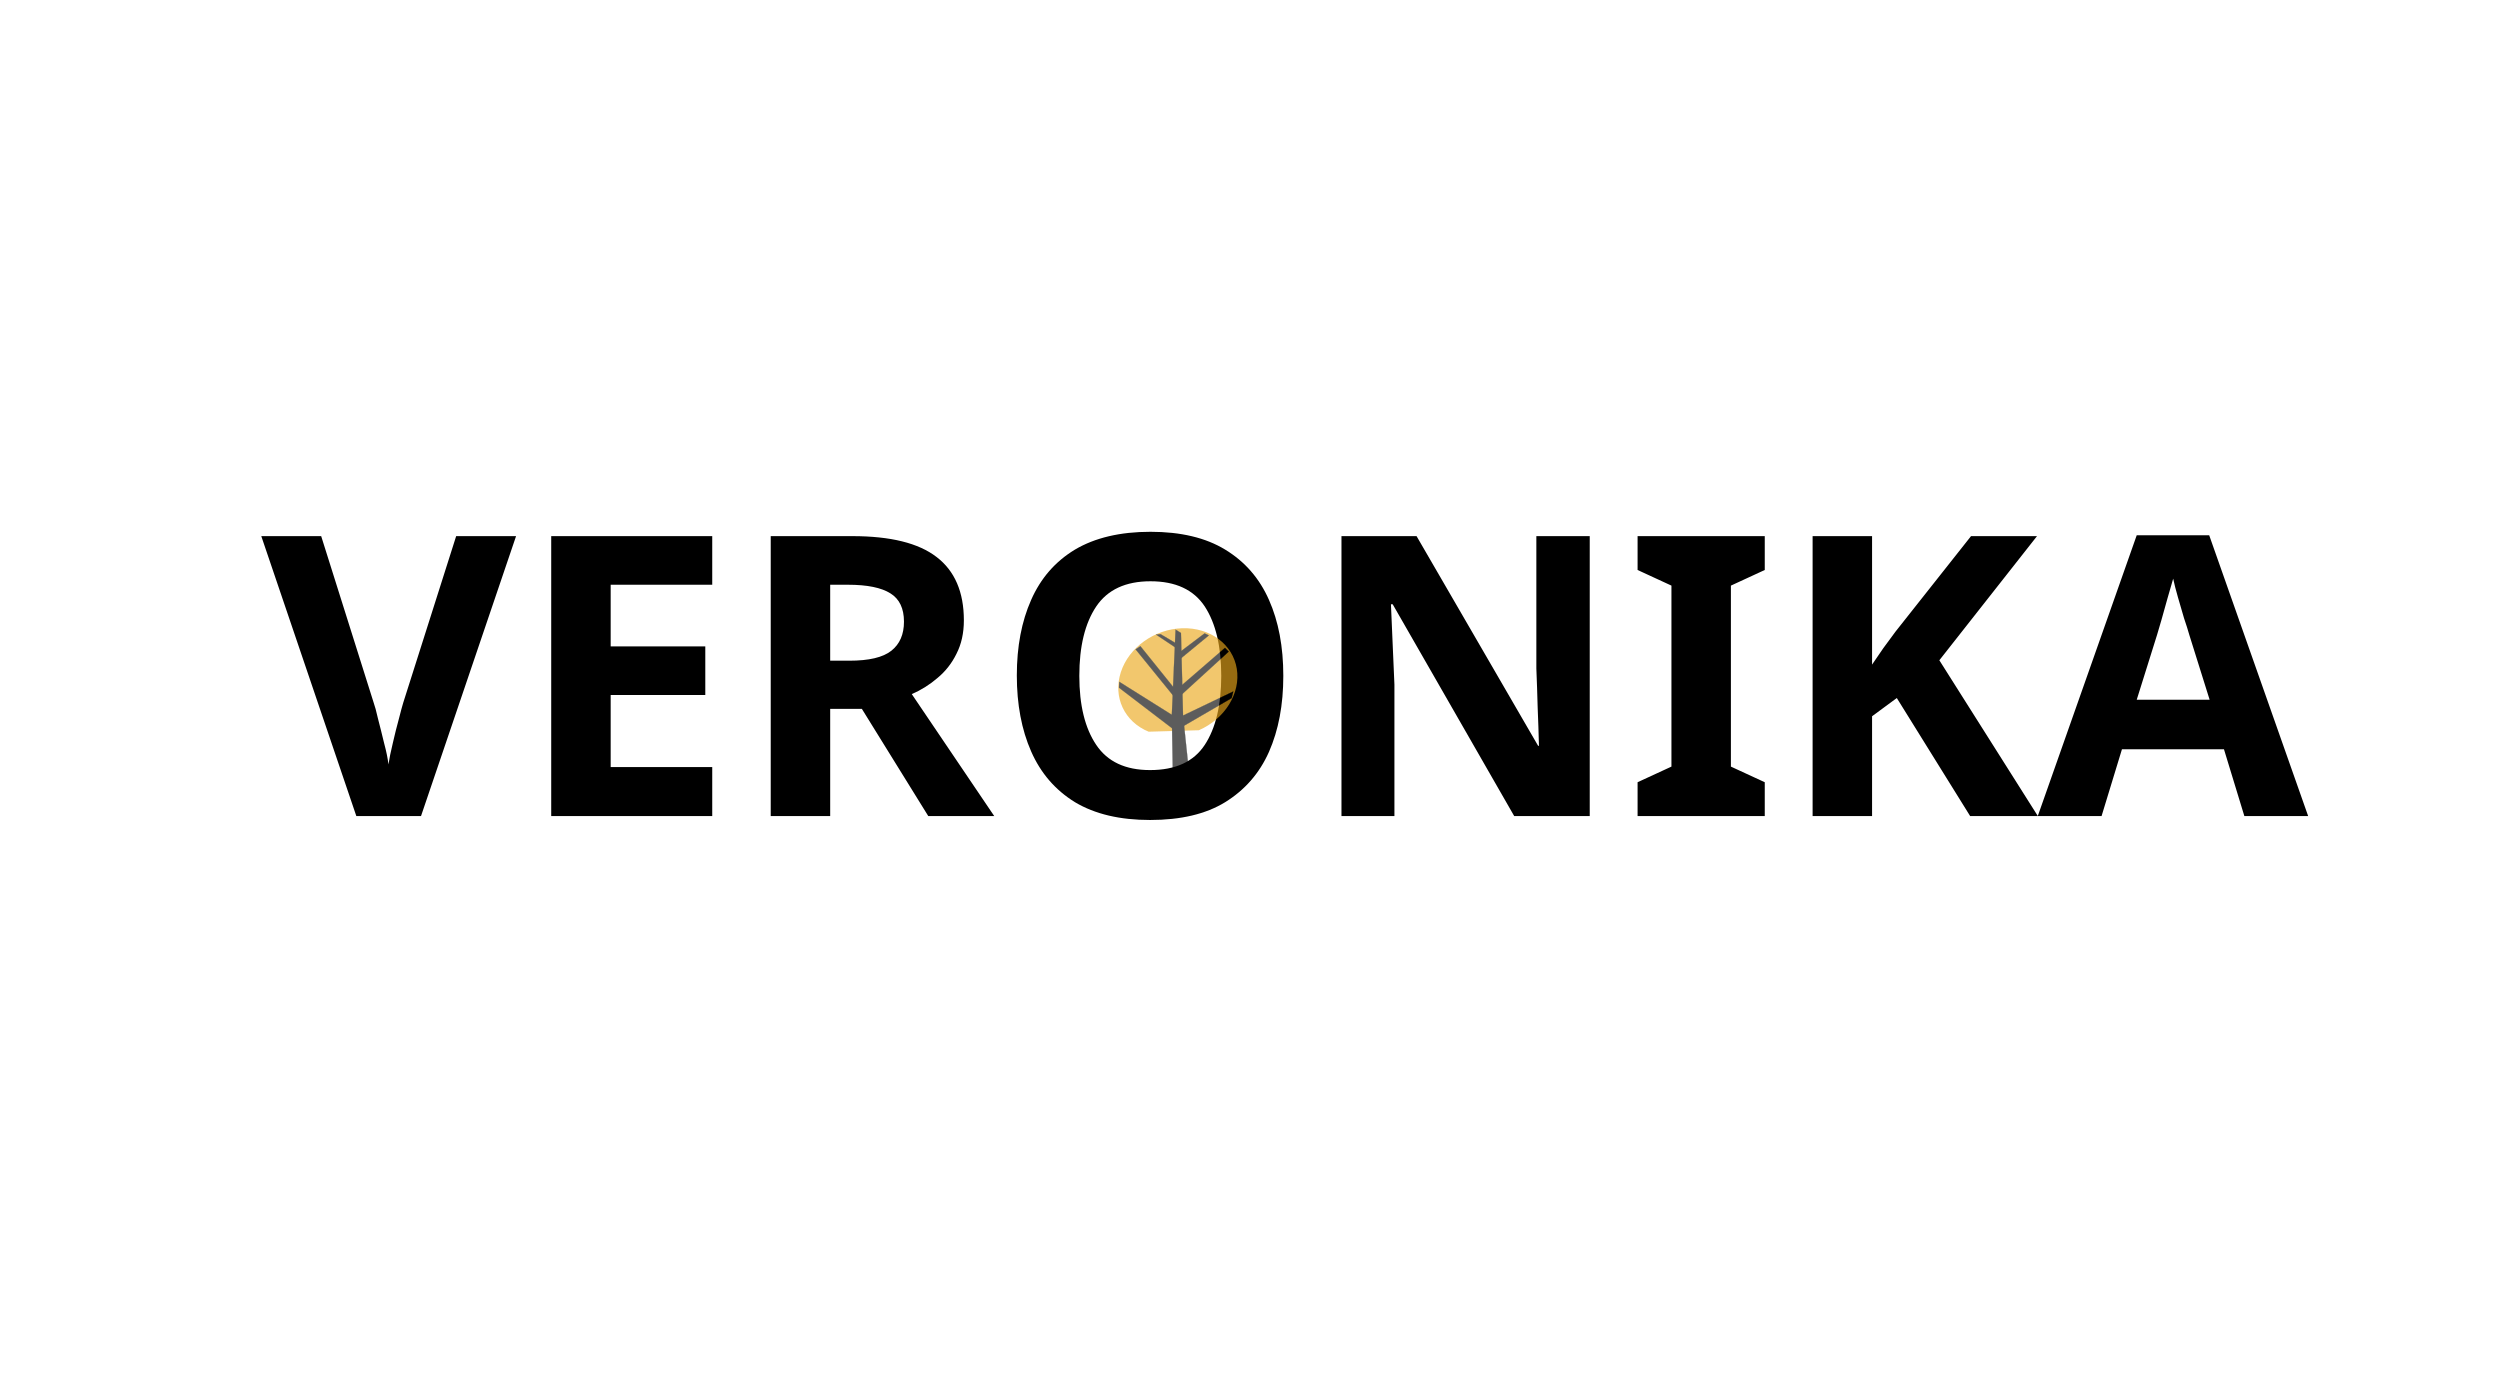
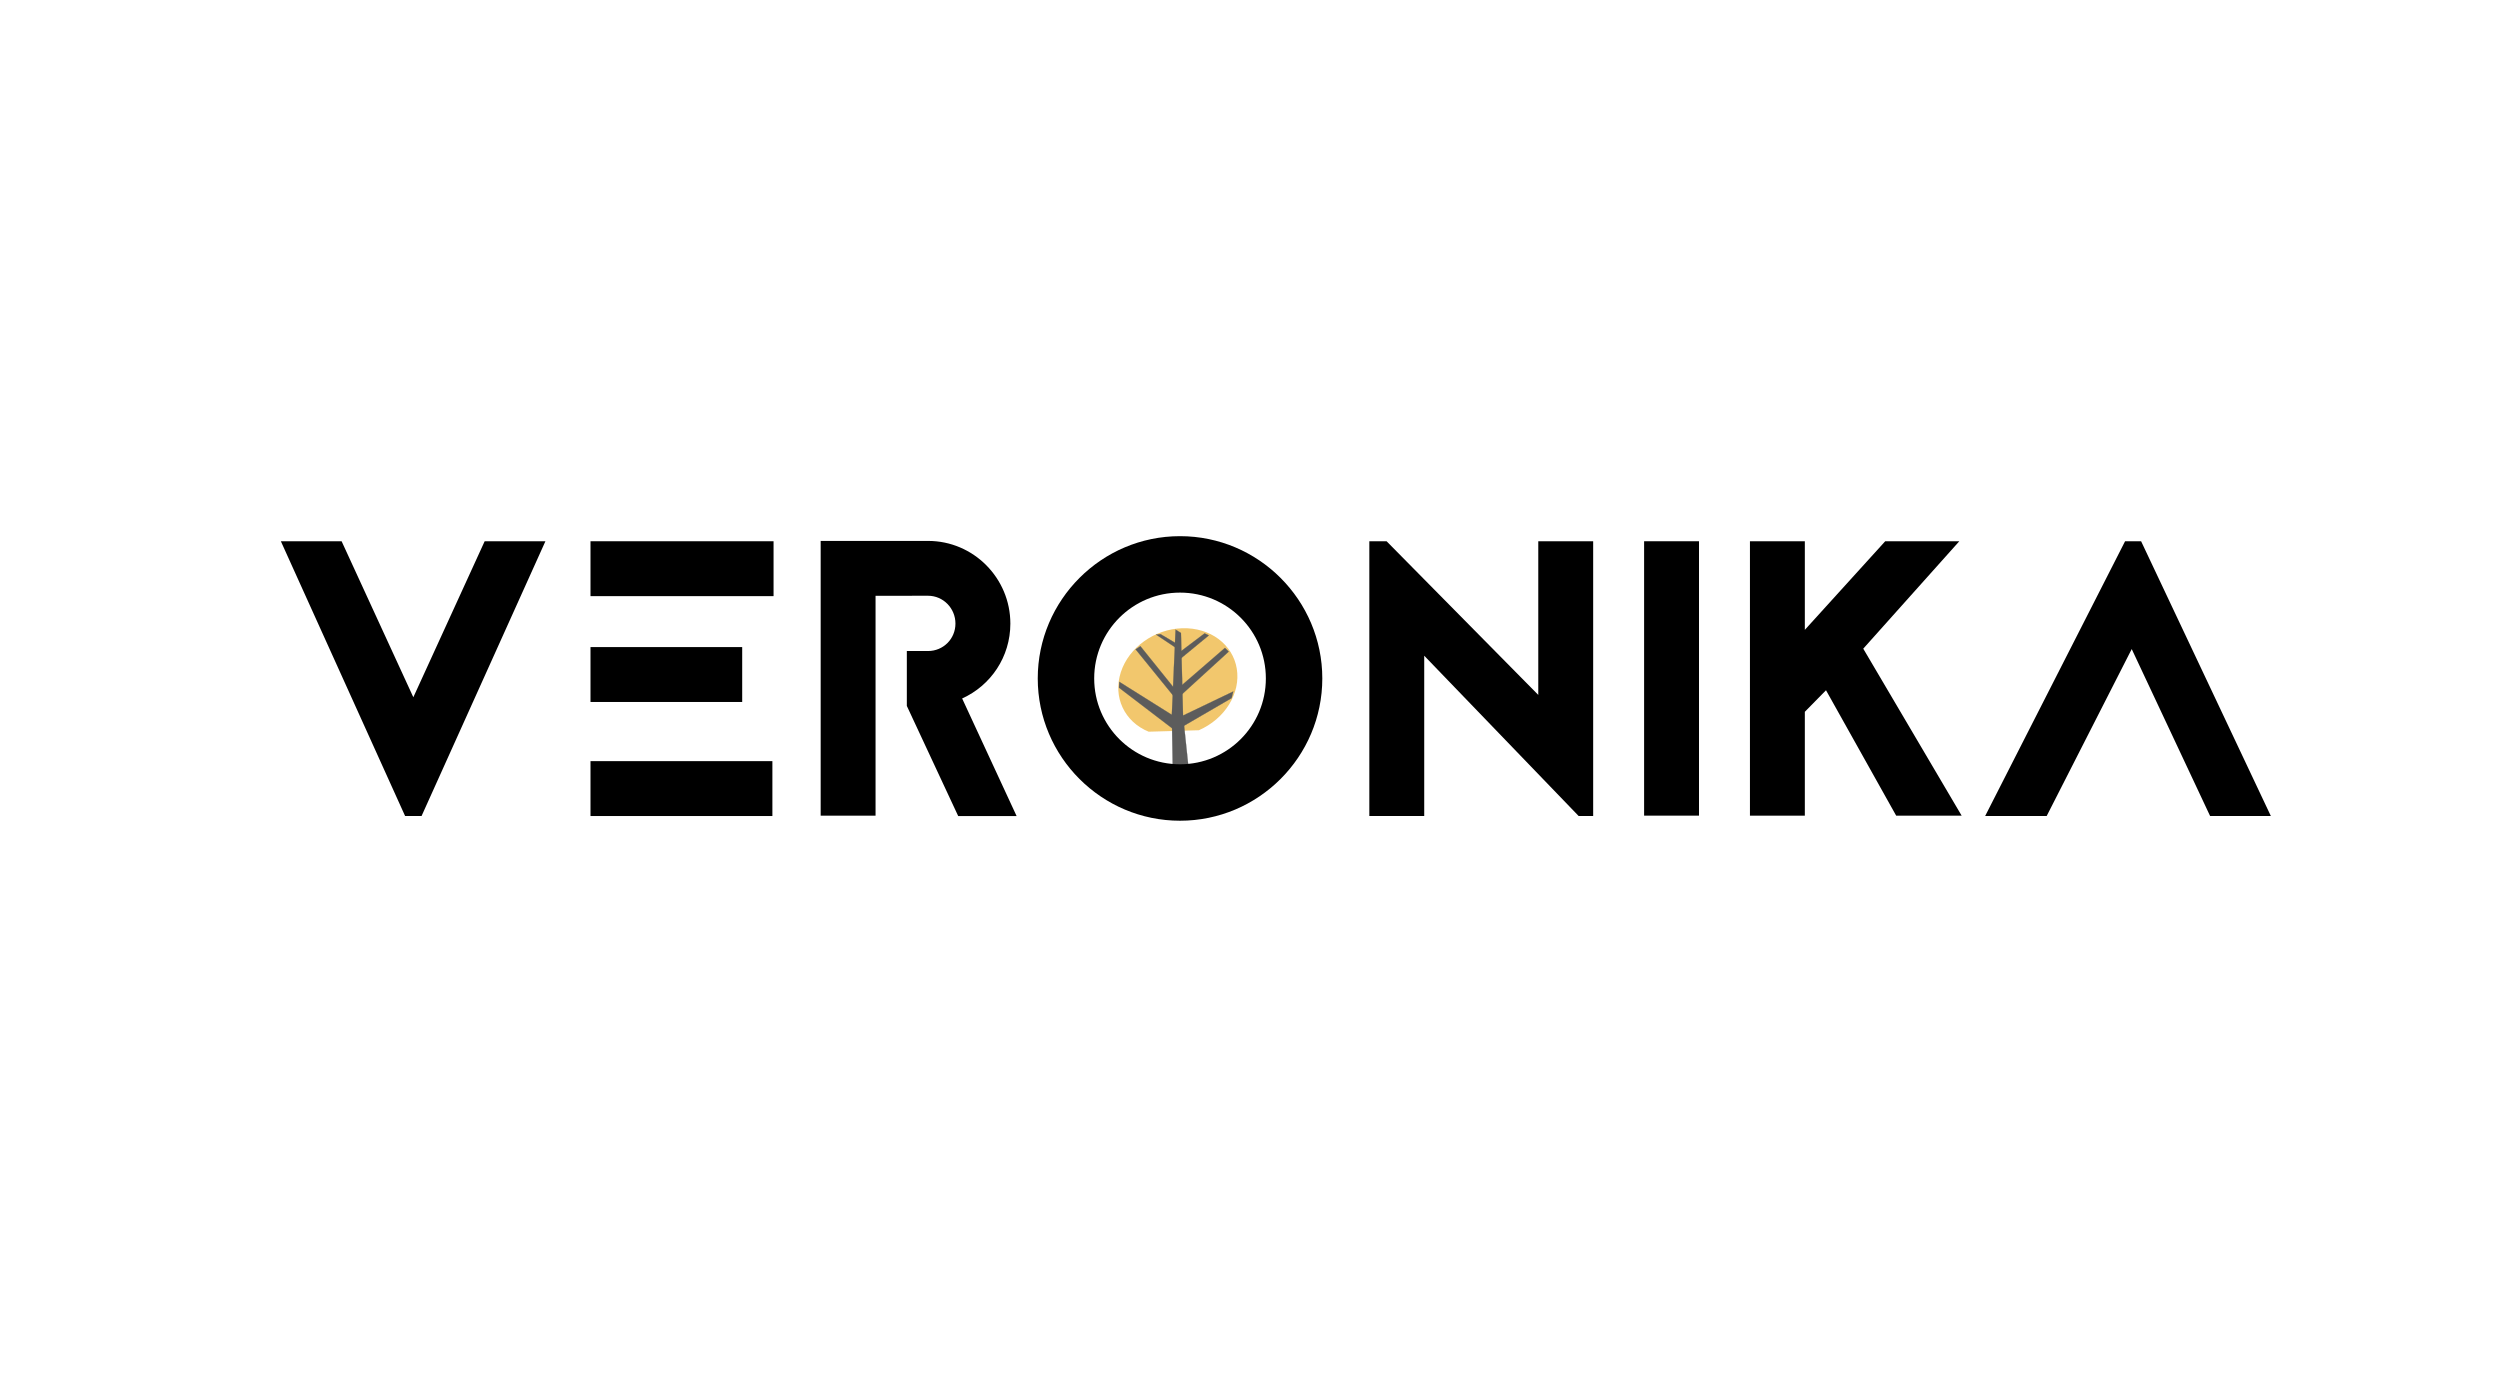
- <svg xmlns="http://www.w3.org/2000/svg" id="svg4866" version="1.1" viewBox="0 0 90 50" height="50mm" width="90mm">
+ <svg xmlns="http://www.w3.org/2000/svg" width="90mm" height="50mm" viewBox="0 0 90 50" version="1.1" id="svg4866">
  <defs id="defs4860" />
  <g id="layer1">
-     <g id="g8950" transform="matrix(0.5036231,0,0,0.5036231,20.48554,8.06994)" style="opacity:1" />
-     <text id="text8026-6-3-6" y="27.776" x="-33.475" style="font-style:normal;font-variant:normal;font-weight:bold;font-stretch:normal;font-size:6.161px;line-height:1.25;font-family:sans-serif;-inkscape-font-specification:'sans-serif Bold';letter-spacing:0px;word-spacing:0px;fill:#000000;fill-opacity:1;stroke:none;stroke-width:0.154" xml:space="preserve">
-       <tspan style="font-style:normal;font-variant:normal;font-weight:normal;font-stretch:normal;font-size:14.787px;font-family:'Jaapokki subtract';-inkscape-font-specification:'Jaapokki subtract';stroke-width:0.154" y="27.776" x="-33.475" id="tspan8024-6-5-7" />
+     <g style="opacity:1" transform="matrix(0.5036231,0,0,0.5036231,20.48554,8.06994)" id="g8950" />
+     <text xml:space="preserve" style="font-style:normal;font-variant:normal;font-weight:bold;font-stretch:normal;font-size:6.161px;line-height:1.25;font-family:sans-serif;-inkscape-font-specification:'sans-serif Bold';letter-spacing:0px;word-spacing:0px;fill:#000000;fill-opacity:1;stroke:none;stroke-width:0.154" x="-33.475" y="27.776" id="text8026-6-3-6">
+       <tspan id="tspan8024-6-5-7" x="-33.475" y="27.776" style="font-style:normal;font-variant:normal;font-weight:normal;font-stretch:normal;font-size:14.787px;font-family:'Jaapokki subtract';-inkscape-font-specification:'Jaapokki subtract';stroke-width:0.154" />
    </text>
-     <text id="text3052-2-96-1-0-4-3-1" y="29.377" x="9.405" style="font-style:normal;font-variant:normal;font-weight:bold;font-stretch:normal;font-size:16.933px;line-height:1.25;font-family:'Jaapokki subtract';-inkscape-font-specification:'Jaapokki subtract, Bold';font-variant-ligatures:normal;font-variant-caps:normal;font-variant-numeric:normal;font-variant-east-asian:normal;stroke-width:0.265" xml:space="preserve">
-       <tspan style="font-style:normal;font-variant:normal;font-weight:bold;font-stretch:normal;font-size:14.111px;font-family:'Jaapokki subtract';-inkscape-font-specification:'Jaapokki subtract, Bold';font-variant-ligatures:normal;font-variant-caps:normal;font-variant-numeric:normal;font-variant-east-asian:normal;stroke-width:0.265" y="29.377" x="9.405" id="tspan3050-5-02-1-3-0-9-9">VERONIKA</tspan>
-     </text>
-     <g transform="matrix(0.02795428,0,0,0.02795428,31.78533,21.6446)" id="g1887-4" style="opacity:0.639">
-       <path transform="rotate(66.41204)" d="m 290.916,-246.395 a 67.619,78.31 0 0 1 -84.629,2.139 67.619,78.31 0 0 1 -20.12,-95.223 67.619,78.31 0 0 1 75.919,-43.358 67.619,78.31 0 0 1 52.984,76.454" id="path1684-0-78" style="opacity:1;fill:#eaa81b;fill-opacity:1;stroke-width:0.265" />
-       <path id="path1678-2-4" d="m 376.864,36.555 6.949,4.276 2.673,106.373 9.622,91.406 -22.451,3.742 -1.604,-96.217 z" style="fill:#000000;fill-opacity:1;stroke:#000000;stroke-width:0.265px;stroke-linecap:butt;stroke-linejoin:miter;stroke-opacity:1" />
-       <path id="path1686-3-50" d="m 383.813,64.351 30.469,-22.985 5.345,2.673 -36.349,29.934 z" style="fill:#000000;fill-opacity:1;stroke:#000000;stroke-width:0.265px;stroke-linecap:butt;stroke-linejoin:miter;stroke-opacity:1" />
-       <path id="path1688-7-36" d="m 384.882,108.183 55.592,-48.109 4.811,4.811 -61.472,56.127 z" style="fill:#000000;fill-opacity:1;stroke:#000000;stroke-width:0.265px;stroke-linecap:butt;stroke-linejoin:miter;stroke-opacity:1" />
-       <path id="path1690-5-1" d="m 386.486,147.205 64.679,-31.003 -2.138,8.553 -62.541,36.349 z" style="fill:#000000;fill-opacity:1;stroke:#000000;stroke-width:0.265px;stroke-linecap:butt;stroke-linejoin:miter;stroke-opacity:1" />
-       <path id="path1692-9-06" d="m 377.399,54.195 -19.778,-11.76 -5.88,0.535 32.072,21.382 z" style="fill:#000000;fill-opacity:1;stroke:#000000;stroke-width:0.265px;stroke-linecap:butt;stroke-linejoin:miter;stroke-opacity:1" />
-       <path id="path1694-2-3" d="m 374.65,111.441 -43.074,-53.543 -6.153,4.059 51.014,62.821 z" style="fill:#000000;fill-opacity:1;stroke:#000000;stroke-width:0.274px;stroke-linecap:butt;stroke-linejoin:miter;stroke-opacity:1" />
-       <path id="path1696-2-2" d="m 373.963,147.454 -69.548,-43.656 -0.378,7.56 69.737,53.295 z" style="fill:#000000;fill-opacity:1;stroke:#000000;stroke-width:0.265px;stroke-linecap:butt;stroke-linejoin:miter;stroke-opacity:1" />
+     <g style="font-style:normal;font-variant:normal;font-weight:bold;font-stretch:normal;font-size:16.933px;line-height:1.25;font-family:'Jaapokki subtract';-inkscape-font-specification:'Jaapokki subtract, Bold';font-variant-ligatures:normal;font-variant-caps:normal;font-variant-numeric:normal;font-variant-east-asian:normal;stroke-width:0.265" id="text3052-2-96-1-0-4-3-1" aria-label="VERONIKA">
+       <path id="path31747" style="font-style:normal;font-variant:normal;font-weight:bold;font-stretch:normal;font-size:14.111px;font-family:'Jaapokki subtract';-inkscape-font-specification:'Jaapokki subtract, Bold';font-variant-ligatures:normal;font-variant-caps:normal;font-variant-numeric:normal;font-variant-east-asian:normal;stroke-width:0.265" d="m 15.176,29.377 4.459,-9.892 h -2.187 l -2.568,5.616 -2.582,-5.616 h -2.187 l 4.473,9.892 z" />
+       <path id="path31749" style="font-style:normal;font-variant:normal;font-weight:bold;font-stretch:normal;font-size:14.111px;font-family:'Jaapokki subtract';-inkscape-font-specification:'Jaapokki subtract, Bold';font-variant-ligatures:normal;font-variant-caps:normal;font-variant-numeric:normal;font-variant-east-asian:normal;stroke-width:0.265" d="m 27.848,19.485 h -6.59 v 1.976 h 6.59 z m -6.59,5.786 h 5.461 v -1.976 h -5.461 z m 0,4.106 h 6.548 v -1.976 h -6.548 z" />
+       <path id="path31751" style="font-style:normal;font-variant:normal;font-weight:bold;font-stretch:normal;font-size:14.111px;font-family:'Jaapokki subtract';-inkscape-font-specification:'Jaapokki subtract, Bold';font-variant-ligatures:normal;font-variant-caps:normal;font-variant-numeric:normal;font-variant-east-asian:normal;stroke-width:0.265" d="m 33.408,21.447 c 0.55,0 0.988,0.452 0.988,1.002 0,0.55 -0.437,0.988 -0.988,0.988 h -0.762 v 1.976 l 1.849,3.965 h 2.103 l -1.961,-4.233 c 1.03,-0.466 1.736,-1.496 1.736,-2.695 0,-1.637 -1.326,-2.977 -2.963,-2.977 h -3.866 v 9.892 h 1.976 v -7.916 z" />
+       <path id="path31753" style="font-style:normal;font-variant:normal;font-weight:bold;font-stretch:normal;font-size:14.111px;font-family:'Jaapokki subtract';-inkscape-font-specification:'Jaapokki subtract, Bold';font-variant-ligatures:normal;font-variant-caps:normal;font-variant-numeric:normal;font-variant-east-asian:normal;stroke-width:0.265" d="m 42.481,19.302 c -2.822,0 -5.122,2.3 -5.122,5.122 0,2.822 2.3,5.122 5.122,5.122 2.822,0 5.122,-2.3 5.122,-5.122 0,-2.822 -2.3,-5.122 -5.122,-5.122 z m 0,2.032 c 1.707,0 3.09,1.383 3.09,3.09 0,1.707 -1.383,3.09 -3.09,3.09 -1.707,0 -3.09,-1.383 -3.09,-3.09 0,-1.707 1.383,-3.09 3.09,-3.09 z" />
+       <path id="path31755" style="font-style:normal;font-variant:normal;font-weight:bold;font-stretch:normal;font-size:14.111px;font-family:'Jaapokki subtract';-inkscape-font-specification:'Jaapokki subtract, Bold';font-variant-ligatures:normal;font-variant-caps:normal;font-variant-numeric:normal;font-variant-east-asian:normal;stroke-width:0.265" d="m 56.832,29.377 -5.56,-5.771 v 5.771 h -1.976 v -9.892 h 0.621 l 5.461,5.532 v -5.532 h 1.976 v 9.892 z" />
+       <path id="path31757" style="font-style:normal;font-variant:normal;font-weight:bold;font-stretch:normal;font-size:14.111px;font-family:'Jaapokki subtract';-inkscape-font-specification:'Jaapokki subtract, Bold';font-variant-ligatures:normal;font-variant-caps:normal;font-variant-numeric:normal;font-variant-east-asian:normal;stroke-width:0.265" d="m 59.188,29.363 v -9.878 h 1.976 v 9.878 z" />
+       <path id="path31759" style="font-style:normal;font-variant:normal;font-weight:bold;font-stretch:normal;font-size:14.111px;font-family:'Jaapokki subtract';-inkscape-font-specification:'Jaapokki subtract, Bold';font-variant-ligatures:normal;font-variant-caps:normal;font-variant-numeric:normal;font-variant-east-asian:normal;stroke-width:0.265" d="m 68.262,29.363 h 2.357 l -3.542,-6.011 3.457,-3.866 h -2.667 l -2.893,3.189 v -3.189 h -1.976 v 9.878 h 1.976 v -3.739 l 0.762,-0.776 z" />
+       <path id="path31761" style="font-style:normal;font-variant:normal;font-weight:bold;font-stretch:normal;font-size:14.111px;font-family:'Jaapokki subtract';-inkscape-font-specification:'Jaapokki subtract, Bold';font-variant-ligatures:normal;font-variant-caps:normal;font-variant-numeric:normal;font-variant-east-asian:normal;stroke-width:0.265" d="m 76.503,19.485 -5.038,9.892 h 2.215 l 3.062,-6.011 2.822,6.011 h 2.187 l -4.671,-9.892 z" />
+     </g>
+     <g style="opacity:0.639" id="g1887-4" transform="matrix(0.02795428,0,0,0.02795428,31.78533,21.6446)">
+       <path style="opacity:1;fill:#eaa81b;fill-opacity:1;stroke-width:0.265" id="path1684-0-78" d="m 290.916,-246.395 a 67.619,78.31 0 0 1 -84.629,2.139 67.619,78.31 0 0 1 -20.12,-95.223 67.619,78.31 0 0 1 75.919,-43.358 67.619,78.31 0 0 1 52.984,76.454" transform="rotate(66.41204)" />
+       <path style="fill:#000000;fill-opacity:1;stroke:#000000;stroke-width:0.265px;stroke-linecap:butt;stroke-linejoin:miter;stroke-opacity:1" d="m 376.864,36.555 6.949,4.276 2.673,106.373 9.622,91.406 -22.451,3.742 -1.604,-96.217 z" id="path1678-2-4" />
+       <path style="fill:#000000;fill-opacity:1;stroke:#000000;stroke-width:0.265px;stroke-linecap:butt;stroke-linejoin:miter;stroke-opacity:1" d="m 383.813,64.351 30.469,-22.985 5.345,2.673 -36.349,29.934 z" id="path1686-3-50" />
+       <path style="fill:#000000;fill-opacity:1;stroke:#000000;stroke-width:0.265px;stroke-linecap:butt;stroke-linejoin:miter;stroke-opacity:1" d="m 384.882,108.183 55.592,-48.109 4.811,4.811 -61.472,56.127 z" id="path1688-7-36" />
+       <path style="fill:#000000;fill-opacity:1;stroke:#000000;stroke-width:0.265px;stroke-linecap:butt;stroke-linejoin:miter;stroke-opacity:1" d="m 386.486,147.205 64.679,-31.003 -2.138,8.553 -62.541,36.349 z" id="path1690-5-1" />
+       <path style="fill:#000000;fill-opacity:1;stroke:#000000;stroke-width:0.265px;stroke-linecap:butt;stroke-linejoin:miter;stroke-opacity:1" d="m 377.399,54.195 -19.778,-11.76 -5.88,0.535 32.072,21.382 z" id="path1692-9-06" />
+       <path style="fill:#000000;fill-opacity:1;stroke:#000000;stroke-width:0.274px;stroke-linecap:butt;stroke-linejoin:miter;stroke-opacity:1" d="m 374.65,111.441 -43.074,-53.543 -6.153,4.059 51.014,62.821 z" id="path1694-2-3" />
+       <path style="fill:#000000;fill-opacity:1;stroke:#000000;stroke-width:0.265px;stroke-linecap:butt;stroke-linejoin:miter;stroke-opacity:1" d="m 373.963,147.454 -69.548,-43.656 -0.378,7.56 69.737,53.295 z" id="path1696-2-2" />
    </g>
  </g>
</svg>
